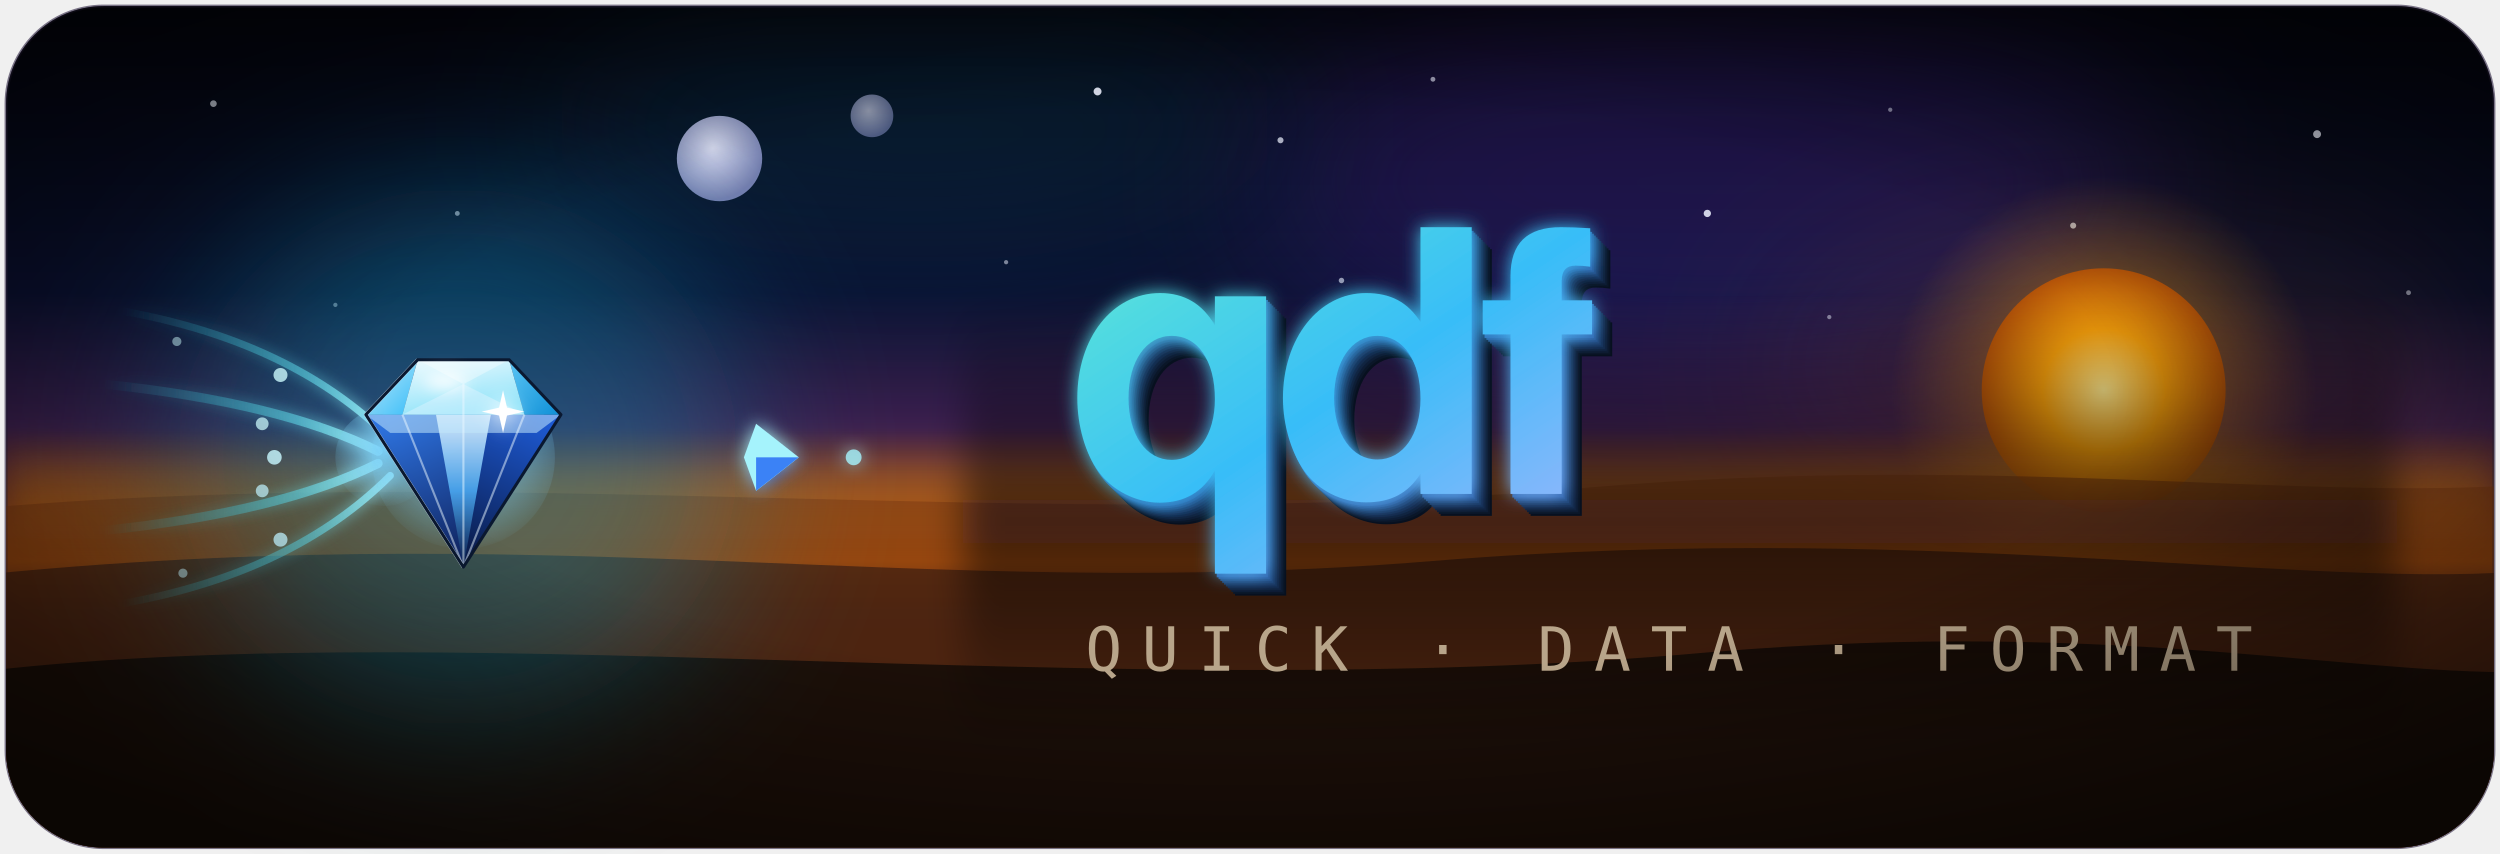
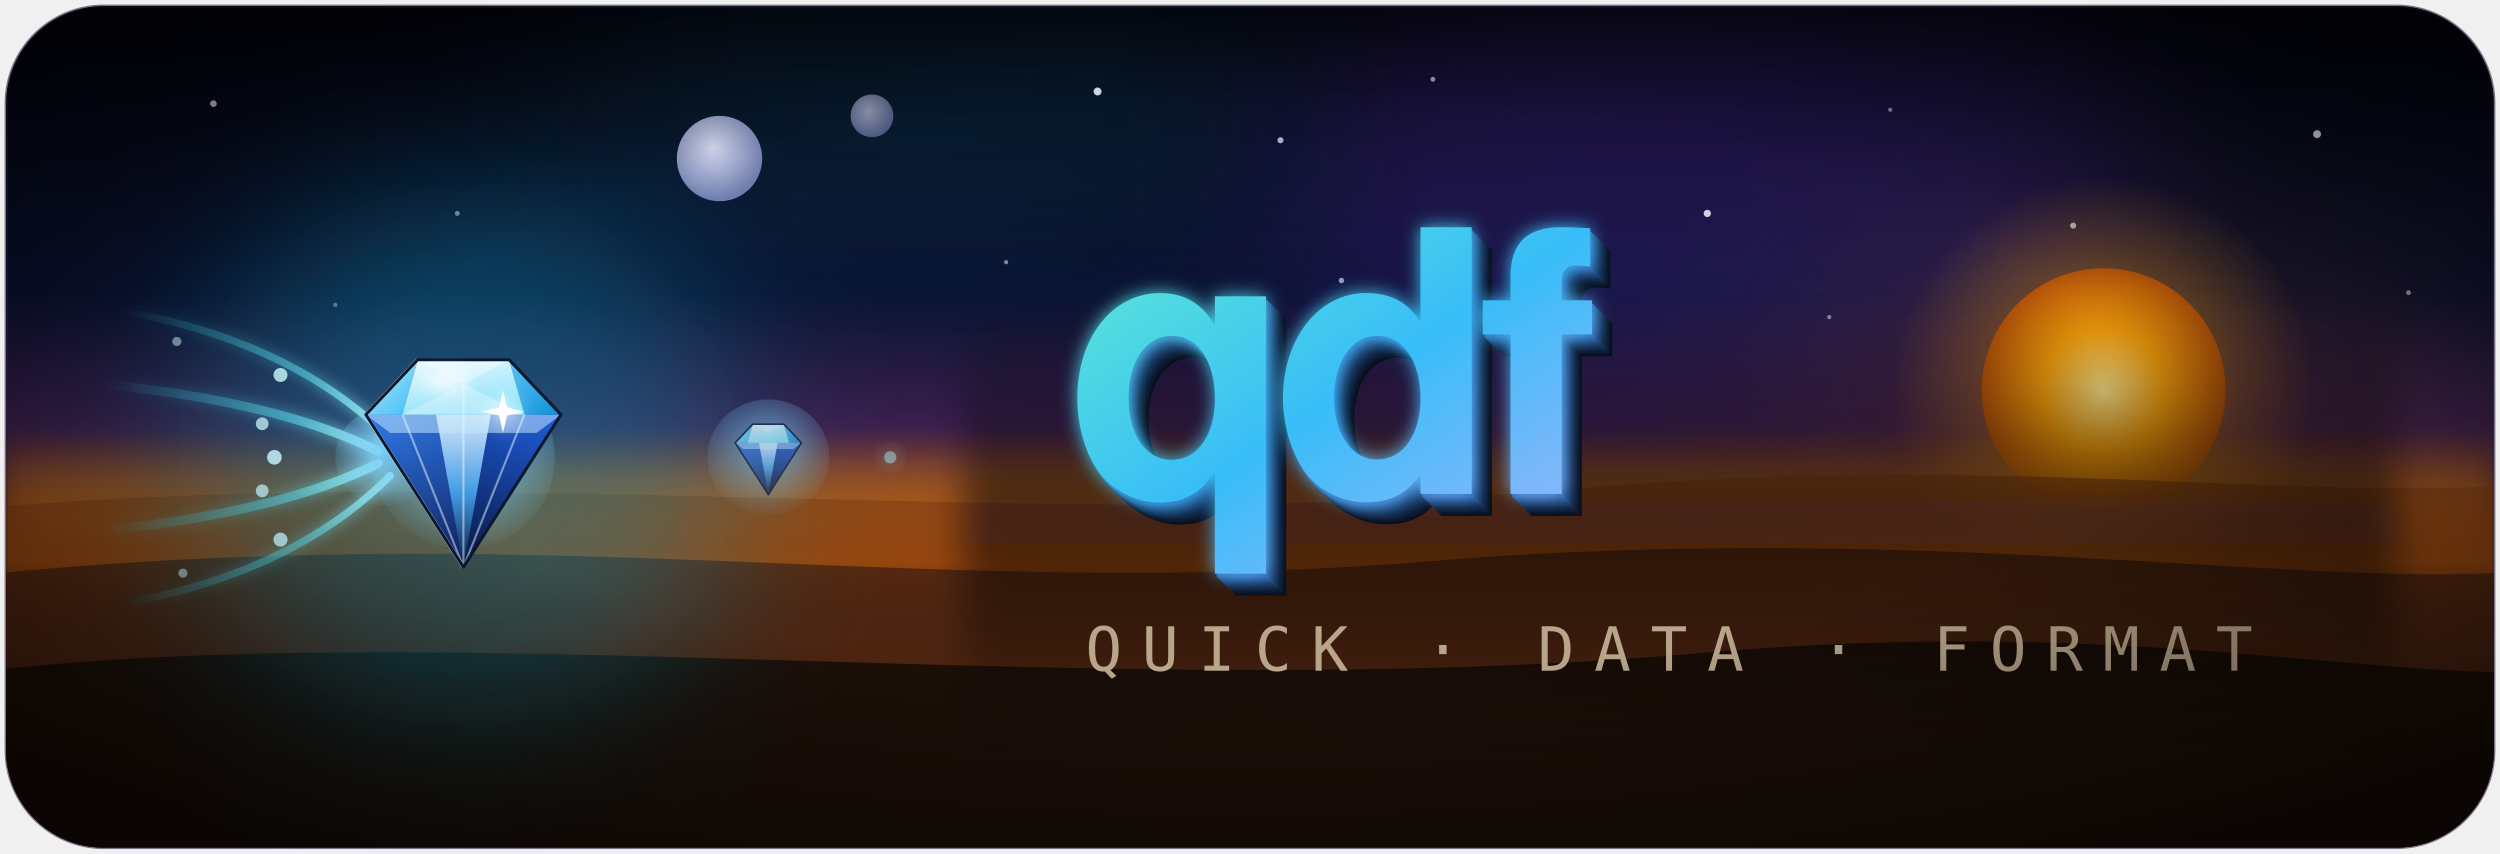
<svg xmlns="http://www.w3.org/2000/svg" width="820" height="280" viewBox="0 0 820 280" role="img" aria-label="qdf — Quick Data Format">
  <defs>
    <linearGradient id="sky" x1="0" y1="0" x2="0" y2="1">
      <stop offset="0" stop-color="#03040c" />
      <stop offset="0.34" stop-color="#0a1030" />
      <stop offset="0.5" stop-color="#3b1f4e" />
      <stop offset="0.6" stop-color="#8a3d1a" />
      <stop offset="0.66" stop-color="#b45309" />
      <stop offset="0.72" stop-color="#3a1a0f" />
      <stop offset="1" stop-color="#120a08" />
    </linearGradient>
    <radialGradient id="sun" cx="50%" cy="50%" r="50%">
      <stop offset="0" stop-color="#fde68a" />
      <stop offset="0.5" stop-color="#f59e0b" />
      <stop offset="1" stop-color="#b45309" />
    </radialGradient>
    <radialGradient id="sunhaze" cx="50%" cy="50%" r="50%">
      <stop offset="0" stop-color="#f59e0b" stop-opacity="0.7" />
      <stop offset="1" stop-color="#f59e0b" stop-opacity="0" />
    </radialGradient>
    <radialGradient id="moon" cx="42%" cy="38%" r="60%">
      <stop offset="0" stop-color="#e7e9ff" />
      <stop offset="1" stop-color="#7c86b8" />
    </radialGradient>
    <linearGradient id="cTable" x1="0" y1="0" x2="0.4" y2="1">
      <stop offset="0" stop-color="#f0fbff" />
      <stop offset="1" stop-color="#8fe3f9" />
    </linearGradient>
    <linearGradient id="cCrownL" x1="0" y1="0" x2="1" y2="1">
      <stop offset="0" stop-color="#bde9fb" />
      <stop offset="1" stop-color="#38bdf8" />
    </linearGradient>
    <linearGradient id="cCrownR" x1="0" y1="0" x2="1" y2="1">
      <stop offset="0" stop-color="#5cc6f5" />
      <stop offset="1" stop-color="#0e8fd6" />
    </linearGradient>
    <linearGradient id="cPavL" x1="0.2" y1="0" x2="0.5" y2="1">
      <stop offset="0" stop-color="#2f77e6" />
      <stop offset="1" stop-color="#122a6b" />
    </linearGradient>
    <linearGradient id="cPavR" x1="0.8" y1="0" x2="0.5" y2="1">
      <stop offset="0" stop-color="#1e5bd6" />
      <stop offset="1" stop-color="#0b1f52" />
    </linearGradient>
    <linearGradient id="cPavC" x1="0" y1="0" x2="0" y2="1">
      <stop offset="0" stop-color="#eaf7ff" />
      <stop offset="0.5" stop-color="#4aa8f0" />
      <stop offset="1" stop-color="#0a1c4d" />
    </linearGradient>
    <radialGradient id="caustic" cx="50%" cy="42%" r="60%">
      <stop offset="0" stop-color="#7dd3fc" stop-opacity="0.95" />
      <stop offset="1" stop-color="#7dd3fc" stop-opacity="0" />
    </radialGradient>
    <linearGradient id="ray" x1="0" y1="0" x2="1" y2="0">
      <stop offset="0" stop-color="#22d3ee" stop-opacity="0" />
      <stop offset="0.7" stop-color="#67e8f9" stop-opacity="0.55" />
      <stop offset="1" stop-color="#a5f3fc" stop-opacity="0.95" />
    </linearGradient>
    <linearGradient id="wFront" x1="0" y1="0" x2="1" y2="1">
      <stop offset="0" stop-color="#5eead4" />
      <stop offset="0.5" stop-color="#38bdf8" />
      <stop offset="1" stop-color="#a5b4fc" />
    </linearGradient>
    <linearGradient id="scrim" x1="0" y1="0" x2="0" y2="1">
      <stop offset="0" stop-color="#05060f" stop-opacity="0" />
      <stop offset="0.5" stop-color="#05060f" stop-opacity="0.55" />
      <stop offset="1" stop-color="#05060f" stop-opacity="0" />
    </linearGradient>
    <radialGradient id="vignette" cx="50%" cy="46%" r="66%">
      <stop offset="0.52" stop-color="#000" stop-opacity="0" />
      <stop offset="1" stop-color="#000" stop-opacity="0.6" />
    </radialGradient>
    <filter id="glow" x="-70%" y="-70%" width="240%" height="240%">
      <feGaussianBlur stdDeviation="3" result="b" />
      <feMerge>
        <feMergeNode in="b" />
        <feMergeNode in="SourceGraphic" />
      </feMerge>
    </filter>
    <filter id="rayglow" x="-40%" y="-200%" width="180%" height="500%">
      <feGaussianBlur stdDeviation="2.2" result="b" />
      <feMerge>
        <feMergeNode in="b" />
        <feMergeNode in="SourceGraphic" />
      </feMerge>
    </filter>
    <filter id="soft" x="-150%" y="-150%" width="400%" height="400%">
      <feGaussianBlur stdDeviation="26" />
    </filter>
    <filter id="blur6" x="-60%" y="-60%" width="220%" height="220%">
      <feGaussianBlur stdDeviation="6" />
    </filter>
    <filter id="spec" x="-100%" y="-100%" width="300%" height="300%">
      <feGaussianBlur stdDeviation="2.4" />
    </filter>
    <clipPath id="card">
      <rect x="2" y="2" width="816" height="276" rx="32" />
    </clipPath>
  </defs>
  <rect x="2" y="2" width="816" height="276" rx="32" fill="url(#sky)" stroke="#2a2140" stroke-opacity="0.6" />
  <g clip-path="url(#card)">
    <ellipse cx="560" cy="60" rx="150" ry="60" fill="#7c3aed" opacity="0.18" filter="url(#soft)" />
    <ellipse cx="300" cy="40" rx="120" ry="46" fill="#0e7490" opacity="0.16" filter="url(#soft)" />
    <ellipse cx="700" cy="120" rx="120" ry="50" fill="#b45309" opacity="0.14" filter="url(#soft)" />
    <g fill="#eef2ff">
      <circle cx="70" cy="34" r="1.1" opacity="0.8" />
      <circle cx="150" cy="70" r="0.8" opacity="0.6" />
      <circle cx="360" cy="30" r="1.3" opacity="0.9" />
      <circle cx="330" cy="86" r="0.7" opacity="0.5" />
      <circle cx="420" cy="46" r="1" opacity="0.7" />
      <circle cx="470" cy="26" r="0.8" opacity="0.6" />
      <circle cx="560" cy="70" r="1.2" opacity="0.85" />
      <circle cx="620" cy="36" r="0.7" opacity="0.5" />
      <circle cx="680" cy="74" r="1" opacity="0.7" />
      <circle cx="760" cy="44" r="1.3" opacity="0.9" />
      <circle cx="790" cy="96" r="0.8" opacity="0.6" />
      <circle cx="110" cy="100" r="0.7" opacity="0.5" />
      <circle cx="440" cy="92" r="0.9" opacity="0.6" />
      <circle cx="600" cy="104" r="0.7" opacity="0.5" />
      <circle cx="510" cy="112" r="0.8" opacity="0.55" />
    </g>
    <circle cx="690" cy="128" r="70" fill="url(#sunhaze)" />
    <circle cx="690" cy="128" r="40" fill="url(#sun)" />
    <circle cx="236" cy="52" r="14" fill="url(#moon)" opacity="0.92" />
    <circle cx="286" cy="38" r="7" fill="url(#moon)" opacity="0.6" />
    <rect x="2" y="150" width="816" height="26" fill="#f59e0b" opacity="0.28" filter="url(#blur6)" />
    <path d="M -20,168 C 160,150 340,176 520,160 C 660,148 760,166 840,158 L 840,290 L -20,290 Z" fill="#7c3a12" opacity="0.55" />
    <path d="M -20,190 C 180,168 300,198 470,184 C 640,170 770,196 840,186 L 840,290 L -20,290 Z" fill="#4a2310" opacity="0.85" />
    <path d="M -20,222 C 140,200 360,232 560,214 C 700,202 780,224 840,220 L 840,290 L -20,290 Z" fill="#1c0f08" />
  </g>
  <ellipse cx="150" cy="150" rx="92" ry="88" fill="#0891b2" opacity="0.4" filter="url(#soft)" />
  <g filter="url(#rayglow)" fill="none" stroke-linecap="round">
    <path d="M 40,102 Q 96,112 128,144" stroke="url(#ray)" stroke-width="2.4" />
    <path d="M 34,126 Q 92,132 124,148" stroke="url(#ray)" stroke-width="3" />
    <path d="M 32,150 Q 92,150 122,150" stroke="url(#ray)" stroke-width="3.2" />
    <path d="M 34,174 Q 92,168 124,152" stroke="url(#ray)" stroke-width="3" />
    <path d="M 40,198 Q 96,188 128,156" stroke="url(#ray)" stroke-width="2.4" />
  </g>
  <g fill="#c7f7ff">
    <circle cx="92" cy="123" r="2.3" opacity="0.9" />
    <circle cx="86" cy="139" r="2.1" opacity="0.85" />
    <circle cx="90" cy="150" r="2.4" opacity="0.95" />
    <circle cx="86" cy="161" r="2.1" opacity="0.85" />
    <circle cx="92" cy="177" r="2.3" opacity="0.9" />
    <circle cx="58" cy="112" r="1.5" opacity="0.6" />
    <circle cx="60" cy="188" r="1.5" opacity="0.6" />
  </g>
  <circle cx="126" cy="150" r="16" fill="url(#caustic)" />
-   <g filter="url(#glow)">
-     <path d="M 186,150 L 246,150" stroke="url(#ray)" stroke-width="7" stroke-linecap="round" />
-     <polygon points="248,139 262,150 248,161 244,150" fill="#a5f3fc" />
-     <polygon points="248,150 262,150 248,161" fill="#3b82f6" />
-     <circle cx="280" cy="150" r="2.6" fill="#a5f3fc" opacity="0.8" />
-   </g>
+   <path d="M 186,150 L 236,150" stroke="url(#ray)" stroke-width="6" stroke-linecap="round" filter="url(#glow)" />
+   <ellipse cx="252" cy="150" rx="20" ry="19" fill="url(#caustic)" opacity="0.7" />
+   <g transform="translate(252,150) scale(0.34)" opacity="0.72">
+     <polygon points="-32,-14 0,-14 0,36" fill="url(#cPavL)" />
+     <polygon points="32,-14 0,-14 0,36" fill="url(#cPavR)" />
+     <polygon points="-9,-14 9,-14 0,36" fill="url(#cPavC)" opacity="0.9" />
+     <polygon points="-32,-14 32,-14 24,-8 -24,-8" fill="#bfe6fb" opacity="0.55" />
+     <polygon points="-15,-32 -20,-14 -32,-14" fill="url(#cCrownL)" />
+     <polygon points="15,-32 20,-14 32,-14" fill="url(#cCrownR)" />
+     <polygon points="-15,-32 15,-32 20,-14 -20,-14" fill="url(#cTable)" />
+     <polygon points="-15,-32 15,-32 0,-24" fill="#ffffff" opacity="0.35" />
+     <polygon points="-15,-32 15,-32 32,-14 0,36 -32,-14" fill="none" stroke="#0a1830" stroke-width="1.6" stroke-linejoin="round" />
+   </g>
+   <circle cx="292" cy="150" r="2" fill="#a5f3fc" opacity="0.5" filter="url(#glow)" />
  <circle cx="152" cy="150" r="30" fill="url(#caustic)" />
  <g transform="translate(152,150)">
    <polygon points="-32,-14 0,-14 0,36" fill="url(#cPavL)" />
    <polygon points="32,-14 0,-14 0,36" fill="url(#cPavR)" />
    <polygon points="-9,-14 9,-14 0,36" fill="url(#cPavC)" opacity="0.9" />
    <polygon points="-32,-14 32,-14 24,-8 -24,-8" fill="#bfe6fb" opacity="0.55" />
    <polygon points="-15,-32 -20,-14 -32,-14" fill="url(#cCrownL)" />
    <polygon points="15,-32 20,-14 32,-14" fill="url(#cCrownR)" />
    <polygon points="-15,-32 15,-32 20,-14 -20,-14" fill="url(#cTable)" />
    <polygon points="-15,-32 15,-32 0,-24" fill="#ffffff" opacity="0.35" />
    <polygon points="-20,-14 0,-24 20,-14 0,-14" fill="#dff4ff" opacity="0.45" />
    <g stroke="#eaf7ff" stroke-width="0.7" opacity="0.5">
      <line x1="-20" y1="-14" x2="0" y2="36" />
      <line x1="20" y1="-14" x2="0" y2="36" />
      <line x1="0" y1="-24" x2="0" y2="36" />
    </g>
    <path d="M -15,-32 L -32,-14 L 0,36" fill="none" stroke="#eaf7ff" stroke-width="1.2" opacity="0.7" stroke-linejoin="round" />
    <polygon points="-15,-32 15,-32 32,-14 0,36 -32,-14" fill="none" stroke="#0a1830" stroke-width="1" stroke-linejoin="round" />
    <ellipse cx="-6" cy="-25" rx="7" ry="3" fill="#ffffff" opacity="0.85" filter="url(#spec)" />
    <g transform="translate(13,-15)" fill="#ffffff" filter="url(#glow)">
      <path d="M 0,-7 L 1.3,-1.3 L 7,0 L 1.3,1.3 L 0,7 L -1.3,1.3 L -7,0 L -1.3,-1.3 Z" />
    </g>
  </g>
  <rect x="316" y="96" width="470" height="150" fill="url(#scrim)" filter="url(#blur6)" />
  <g font-family="ui-sans-serif, Segoe UI, Helvetica, Arial, sans-serif" font-weight="900" letter-spacing="-6" font-size="120">
    <text x="356.6" y="169.2" fill="#07101f">qdf</text>
    <text x="356.0" y="168.6" fill="#0a1628">qdf</text>
    <text x="355.4" y="168.0" fill="#0d1c34">qdf</text>
    <text x="354.8" y="167.4" fill="#102340">qdf</text>
    <text x="354.2" y="166.8" fill="#132a4d">qdf</text>
    <text x="353.6" y="166.2" fill="#16325a">qdf</text>
    <text x="353.0" y="165.6" fill="#1a3b68">qdf</text>
    <text x="352.4" y="165.0" fill="#1e4477">qdf</text>
    <text x="351.8" y="164.4" fill="#234e88">qdf</text>
    <text x="351.2" y="163.8" fill="#285799">qdf</text>
    <text x="350.6" y="163.2" fill="#2e62ab">qdf</text>
    <text x="350" y="162" fill="url(#wFront)" filter="url(#glow)">qdf</text>
  </g>
  <text x="356" y="220" font-family="ui-monospace, SFMono-Regular, Menlo, Consolas, monospace" font-size="20" letter-spacing="6.5" fill="#b8a58a">QUICK · DATA · FORMAT</text>
  <rect x="2" y="2" width="816" height="276" rx="32" fill="url(#vignette)" />
</svg>
